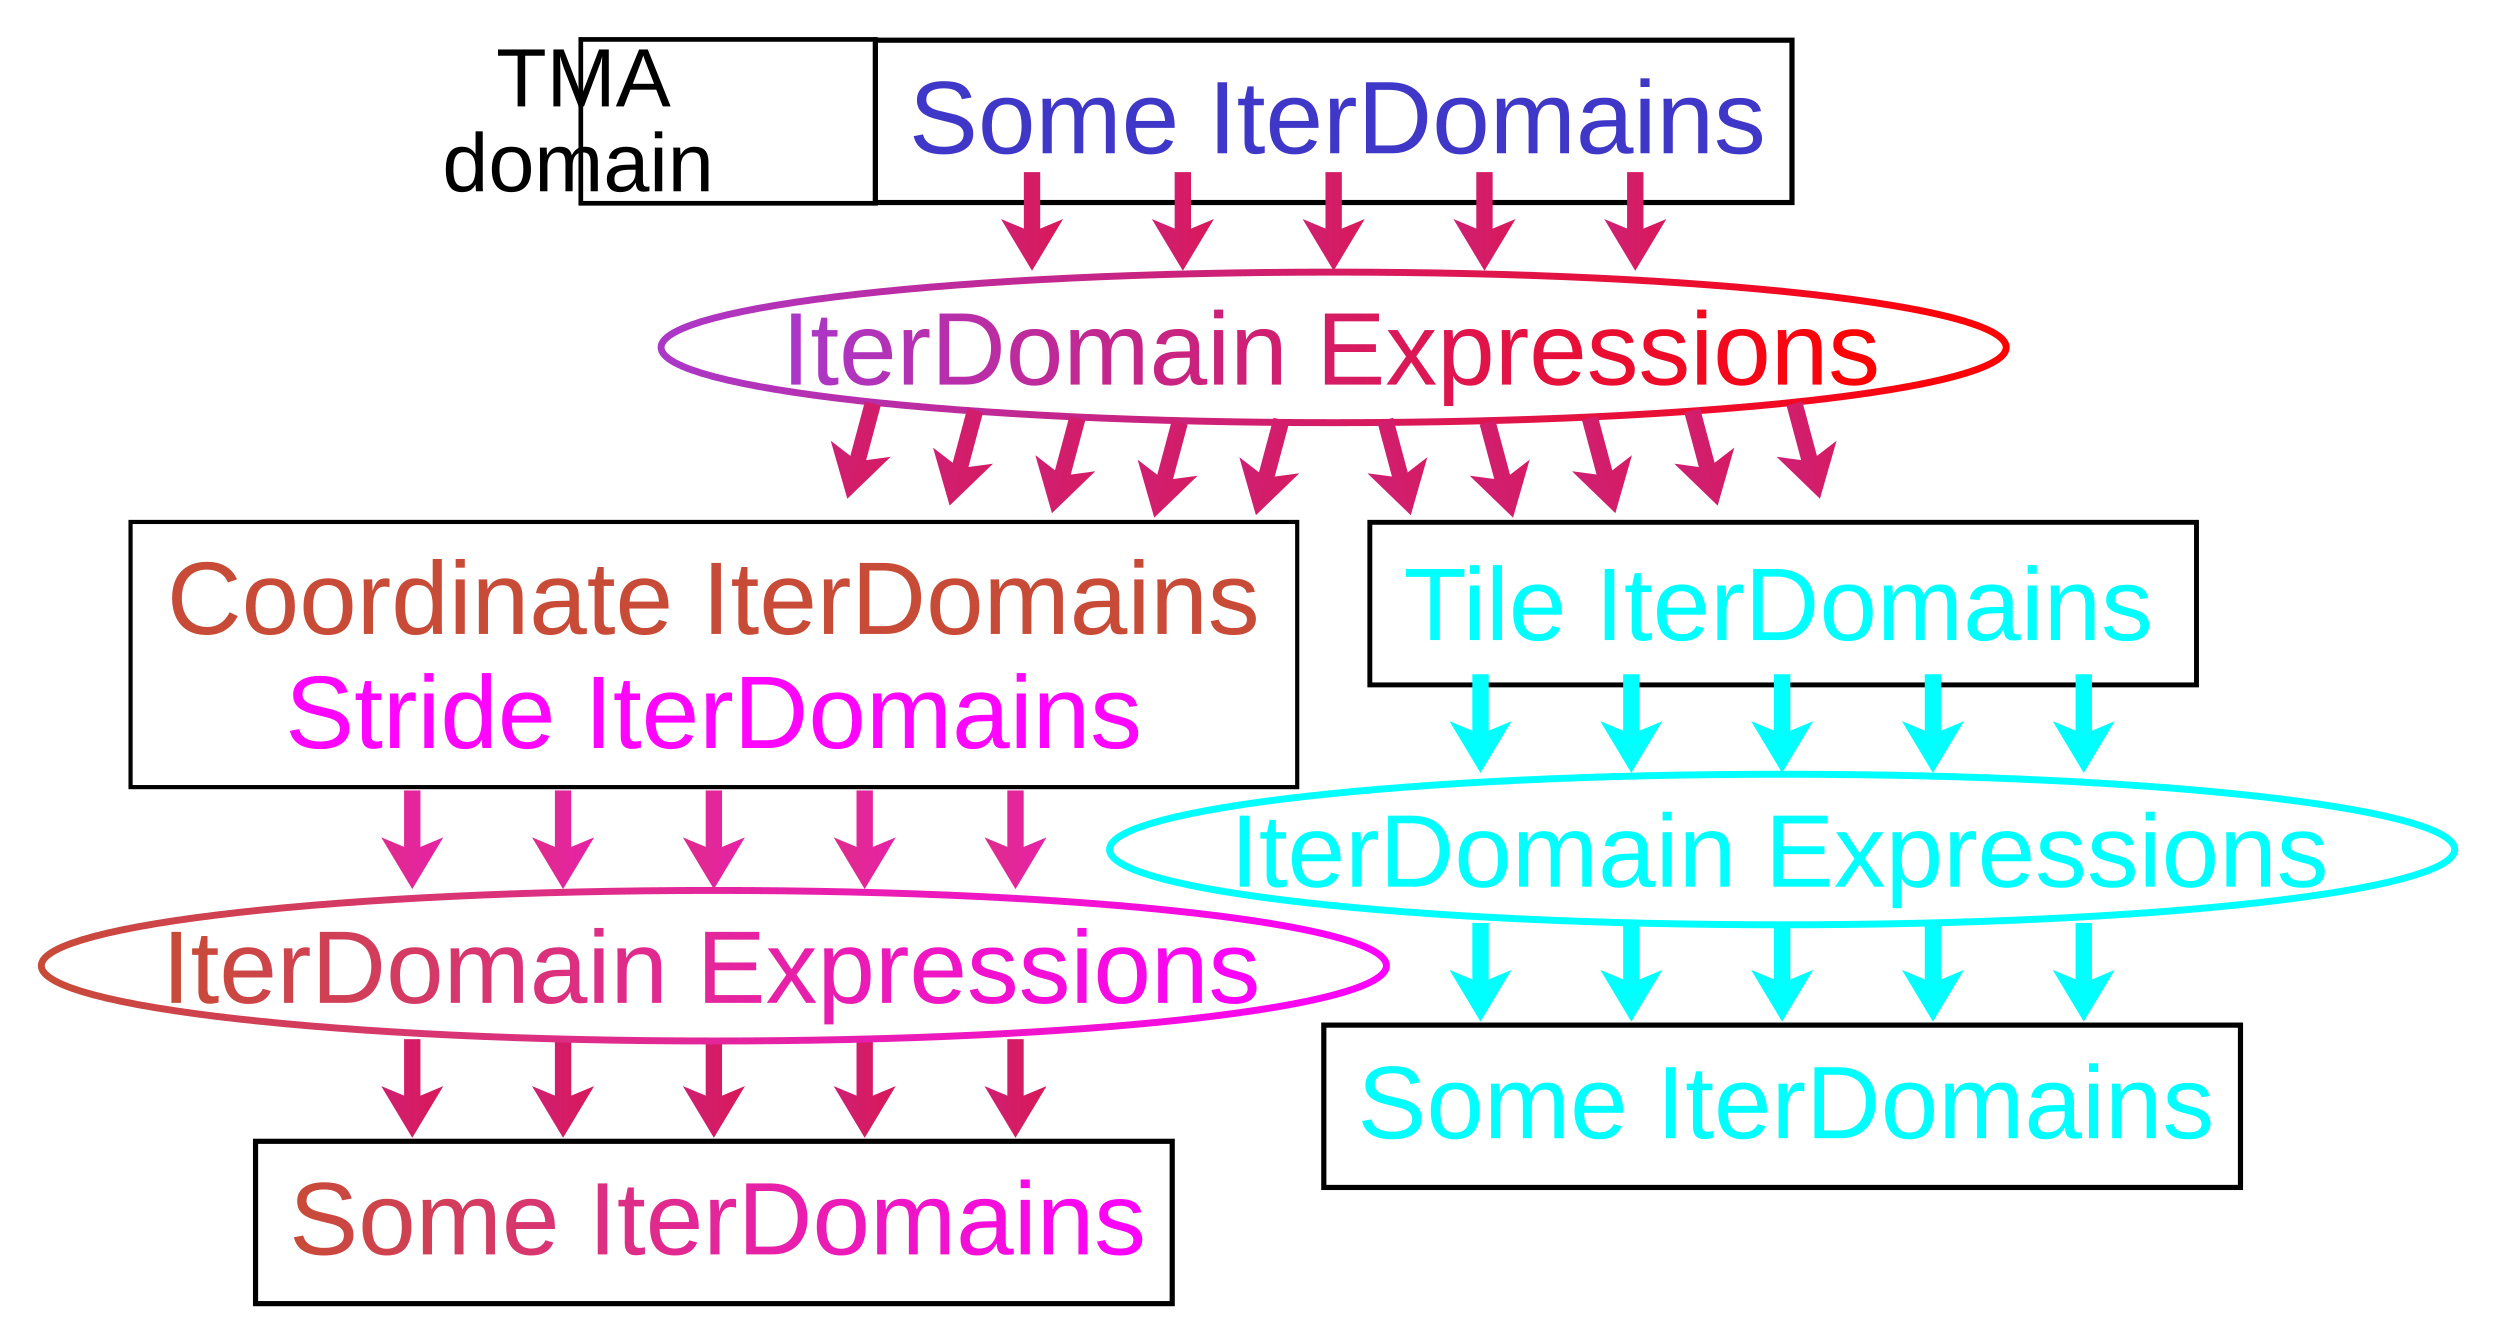
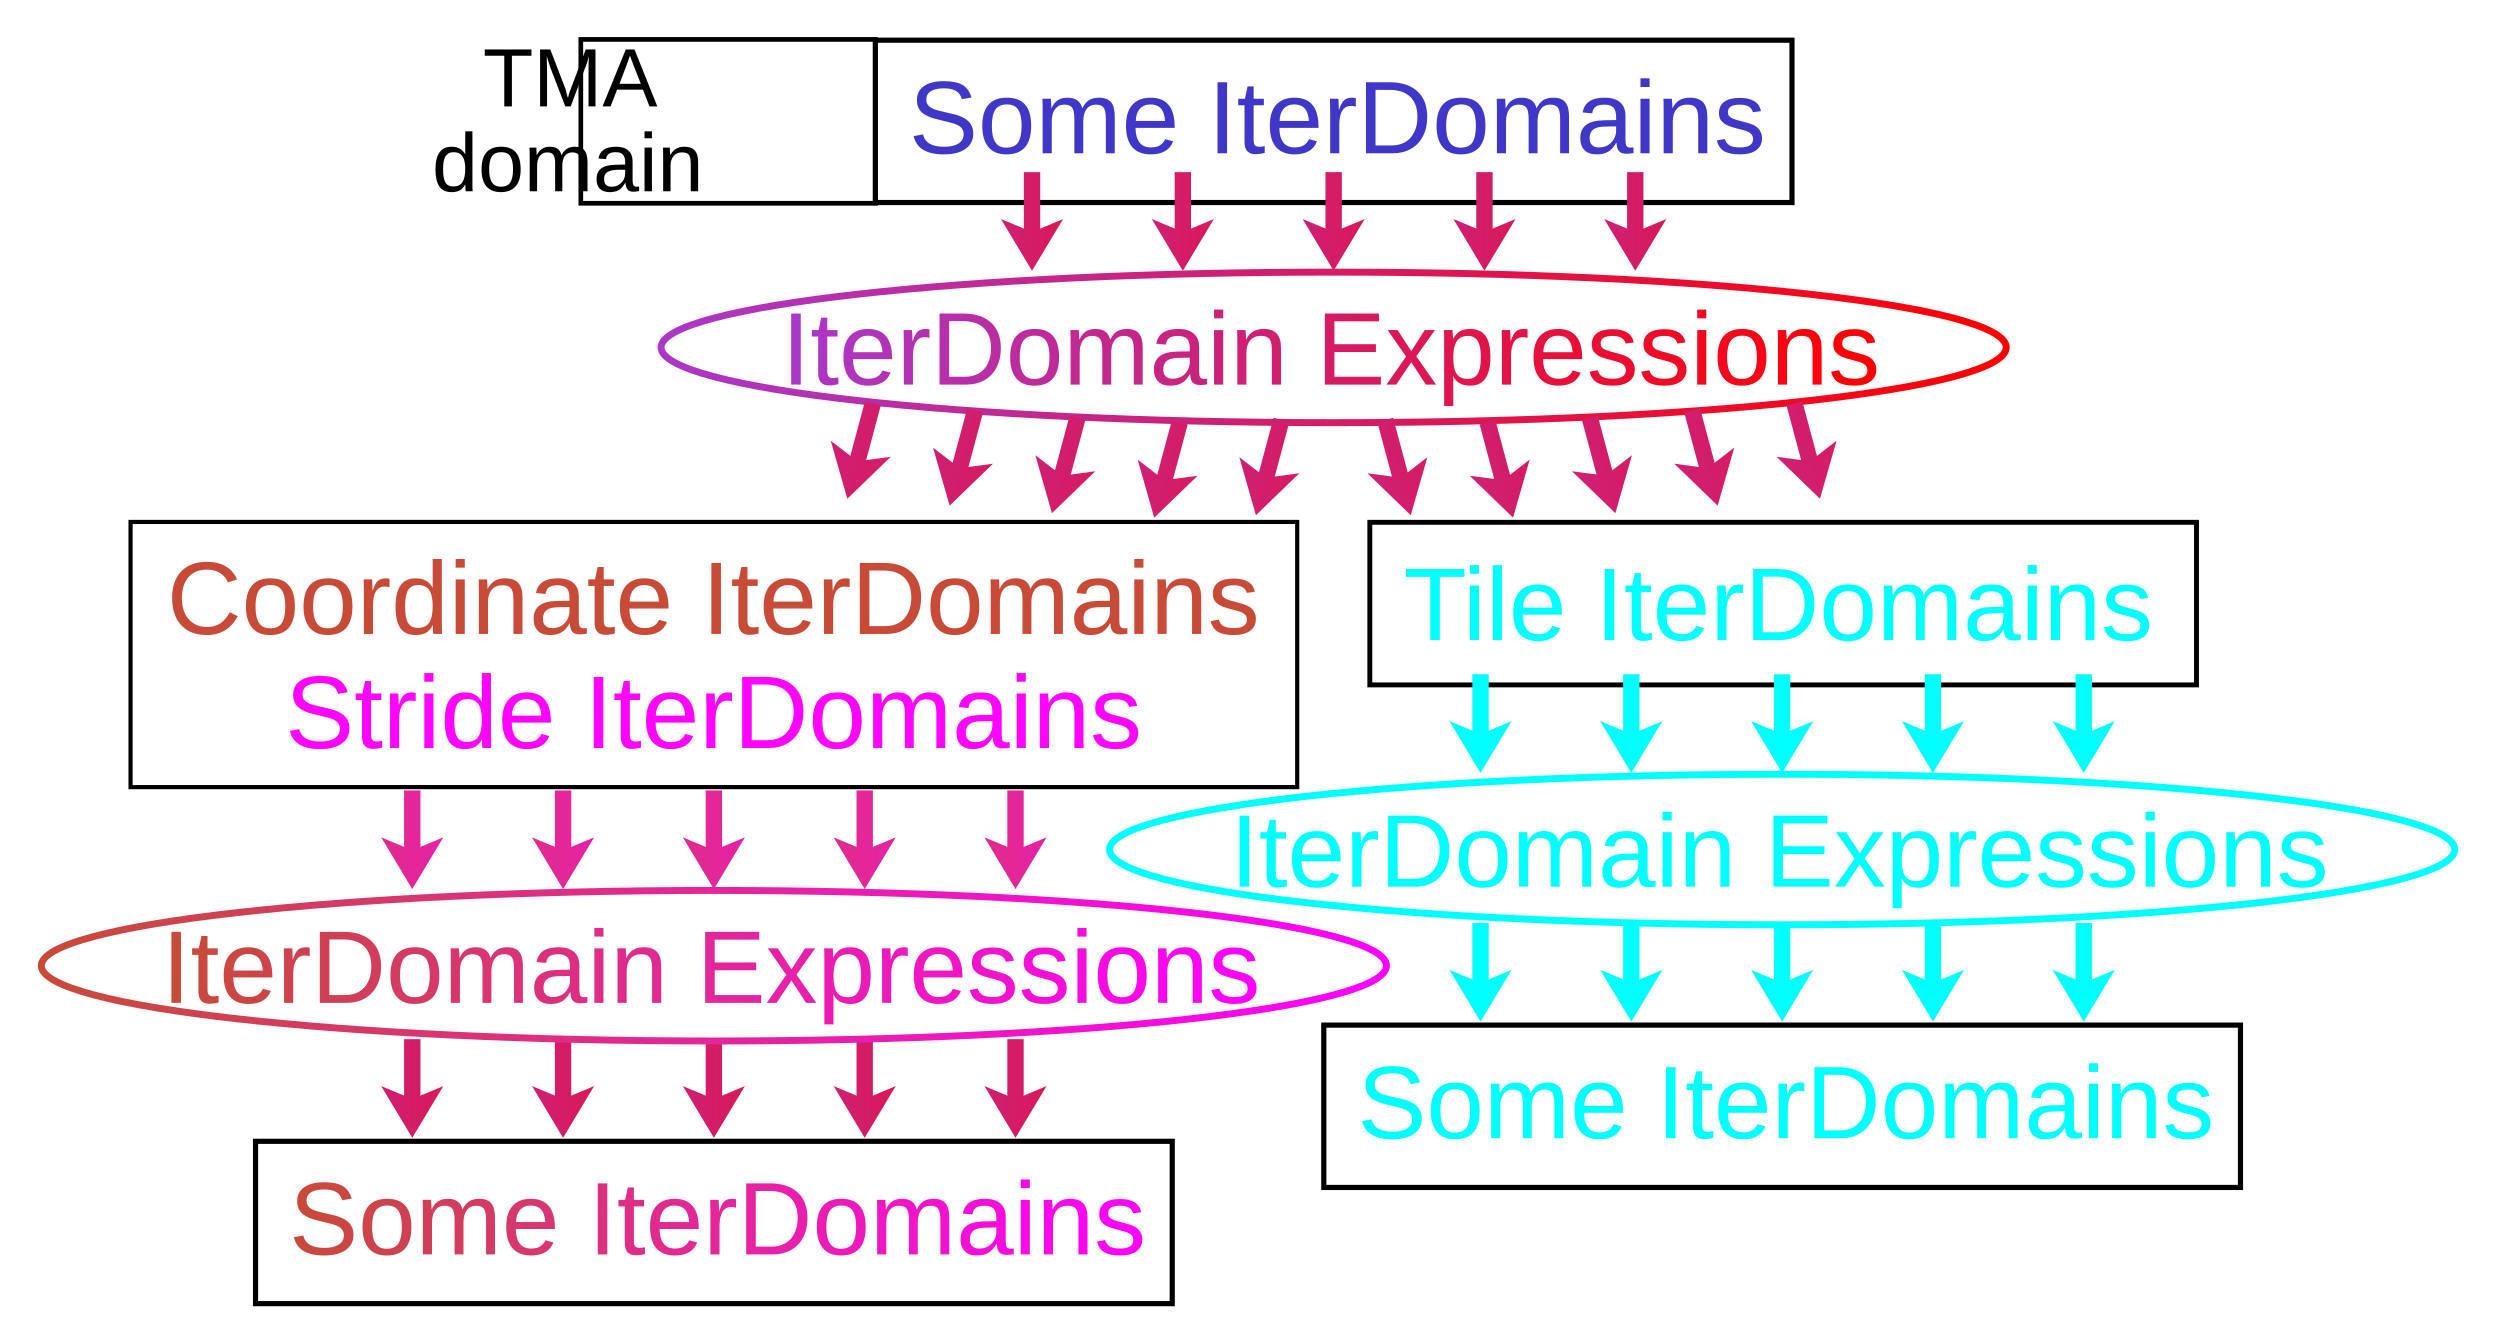
<svg xmlns="http://www.w3.org/2000/svg" xmlns:xlink="http://www.w3.org/1999/xlink" width="179.8mm" height="96.5mm" viewBox="0 0 179.8 96.5" version="1.1" id="svg1" xml:space="preserve">
  <defs id="defs1">
    <linearGradient id="linearGradient4">
      <stop style="stop-color:#c84b37;stop-opacity:1;" offset="0" id="stop4" />
      <stop style="stop-color:#ff00ff;stop-opacity:1;" offset="1" id="stop5" />
    </linearGradient>
    <linearGradient id="linearGradient12">
      <stop style="stop-color:#ab37c8;stop-opacity:1;" offset="0" id="stop13" />
      <stop style="stop-color:#ff0000;stop-opacity:1;" offset="1" id="stop14" />
    </linearGradient>
    <linearGradient xlink:href="#linearGradient12" id="linearGradient14" x1="30.801" y1="15.796" x2="78.651" y2="15.796" gradientUnits="userSpaceOnUse" />
    <linearGradient xlink:href="#linearGradient12" id="linearGradient20" gradientUnits="userSpaceOnUse" x1="25.955" y1="30.359" x2="123.199" y2="30.359" gradientTransform="translate(15.33552,-6.060949)" />
    <linearGradient xlink:href="#linearGradient12" id="linearGradient22" x1="17.846" y1="25.602" x2="95.865" y2="25.602" gradientUnits="userSpaceOnUse" gradientTransform="translate(33.05699,-0.5555796)" />
    <linearGradient xlink:href="#linearGradient12" id="linearGradient23" gradientUnits="userSpaceOnUse" x1="20.686" y1="32.916" x2="93.025" y2="32.916" />
    <linearGradient xlink:href="#linearGradient12" id="linearGradient24" gradientUnits="userSpaceOnUse" x1="20.686" y1="32.916" x2="93.025" y2="32.916" />
    <linearGradient xlink:href="#linearGradient12" id="linearGradient25" gradientUnits="userSpaceOnUse" x1="20.686" y1="32.916" x2="93.025" y2="32.916" />
    <linearGradient xlink:href="#linearGradient12" id="linearGradient26" gradientUnits="userSpaceOnUse" x1="20.686" y1="32.916" x2="93.025" y2="32.916" />
    <linearGradient xlink:href="#linearGradient12" id="linearGradient27" gradientUnits="userSpaceOnUse" x1="20.686" y1="32.916" x2="93.025" y2="32.916" />
    <linearGradient xlink:href="#linearGradient12" id="linearGradient28" gradientUnits="userSpaceOnUse" x1="20.686" y1="32.916" x2="93.025" y2="32.916" />
    <linearGradient xlink:href="#linearGradient12" id="linearGradient29" gradientUnits="userSpaceOnUse" x1="20.686" y1="32.916" x2="93.025" y2="32.916" />
    <linearGradient xlink:href="#linearGradient12" id="linearGradient30" gradientUnits="userSpaceOnUse" x1="20.686" y1="32.916" x2="93.025" y2="32.916" />
    <linearGradient xlink:href="#linearGradient12" id="linearGradient31" gradientUnits="userSpaceOnUse" x1="20.686" y1="32.916" x2="93.025" y2="32.916" />
    <linearGradient xlink:href="#linearGradient12" id="linearGradient32" gradientUnits="userSpaceOnUse" x1="20.686" y1="32.916" x2="93.025" y2="32.916" />
    <linearGradient xlink:href="#linearGradient12" id="linearGradient33" gradientUnits="userSpaceOnUse" x1="20.686" y1="32.916" x2="93.025" y2="32.916" />
    <linearGradient xlink:href="#linearGradient12" id="linearGradient34" gradientUnits="userSpaceOnUse" x1="20.686" y1="32.916" x2="93.025" y2="32.916" />
    <linearGradient xlink:href="#linearGradient12" id="linearGradient35" gradientUnits="userSpaceOnUse" x1="20.686" y1="32.916" x2="93.025" y2="32.916" />
    <linearGradient xlink:href="#linearGradient12" id="linearGradient36" gradientUnits="userSpaceOnUse" x1="20.686" y1="32.916" x2="93.025" y2="32.916" />
    <linearGradient xlink:href="#linearGradient12" id="linearGradient37" gradientUnits="userSpaceOnUse" x1="20.686" y1="32.916" x2="93.025" y2="32.916" />
    <linearGradient xlink:href="#linearGradient12" id="linearGradient38" gradientUnits="userSpaceOnUse" x1="20.686" y1="32.916" x2="93.025" y2="32.916" />
    <linearGradient xlink:href="#linearGradient12" id="linearGradient39" gradientUnits="userSpaceOnUse" x1="20.686" y1="32.916" x2="93.025" y2="32.916" />
    <linearGradient xlink:href="#linearGradient12" id="linearGradient40" gradientUnits="userSpaceOnUse" x1="20.686" y1="32.916" x2="93.025" y2="32.916" />
    <linearGradient xlink:href="#linearGradient12" id="linearGradient41" gradientUnits="userSpaceOnUse" x1="20.686" y1="32.916" x2="93.025" y2="32.916" />
    <linearGradient xlink:href="#linearGradient12" id="linearGradient42" gradientUnits="userSpaceOnUse" x1="20.686" y1="32.916" x2="93.025" y2="32.916" />
    <linearGradient xlink:href="#linearGradient12" id="linearGradient43" gradientUnits="userSpaceOnUse" x1="20.686" y1="32.916" x2="93.025" y2="32.916" />
    <linearGradient xlink:href="#linearGradient12" id="linearGradient44" gradientUnits="userSpaceOnUse" x1="20.686" y1="32.916" x2="93.025" y2="32.916" />
    <linearGradient xlink:href="#linearGradient12" id="linearGradient45" gradientUnits="userSpaceOnUse" x1="20.686" y1="32.916" x2="93.025" y2="32.916" />
    <linearGradient xlink:href="#linearGradient12" id="linearGradient46" gradientUnits="userSpaceOnUse" x1="20.686" y1="32.916" x2="93.025" y2="32.916" />
    <linearGradient xlink:href="#linearGradient12" id="linearGradient47" gradientUnits="userSpaceOnUse" x1="20.686" y1="32.916" x2="93.025" y2="32.916" />
    <linearGradient xlink:href="#linearGradient12" id="linearGradient48" gradientUnits="userSpaceOnUse" x1="20.686" y1="32.916" x2="93.025" y2="32.916" />
    <linearGradient xlink:href="#linearGradient12" id="linearGradient49" gradientUnits="userSpaceOnUse" x1="20.686" y1="32.916" x2="93.025" y2="32.916" />
    <linearGradient xlink:href="#linearGradient12" id="linearGradient50" gradientUnits="userSpaceOnUse" x1="20.686" y1="32.916" x2="93.025" y2="32.916" />
    <linearGradient xlink:href="#linearGradient12" id="linearGradient51" gradientUnits="userSpaceOnUse" x1="20.686" y1="32.916" x2="93.025" y2="32.916" />
    <linearGradient xlink:href="#linearGradient12" id="linearGradient52" gradientUnits="userSpaceOnUse" x1="20.686" y1="32.916" x2="93.025" y2="32.916" />
    <linearGradient xlink:href="#linearGradient4" id="linearGradient5" x1="-26.727" y1="70.072" x2="51.291" y2="70.072" gradientUnits="userSpaceOnUse" gradientTransform="translate(33.05699,-0.5555796)" />
    <linearGradient xlink:href="#linearGradient4" id="linearGradient7" x1="-36.09" y1="69.323" x2="60.654" y2="69.323" gradientUnits="userSpaceOnUse" gradientTransform="translate(33.05699,-0.5555796)" />
    <linearGradient xlink:href="#linearGradient4" id="linearGradient9" x1="30.801" y1="15.796" x2="78.651" y2="15.796" gradientUnits="userSpaceOnUse" />
    <linearGradient xlink:href="#linearGradient12" id="linearGradient10" gradientUnits="userSpaceOnUse" x1="30.801" y1="15.796" x2="78.651" y2="15.796" />
    <linearGradient xlink:href="#linearGradient12" id="linearGradient11" gradientUnits="userSpaceOnUse" x1="30.801" y1="15.796" x2="78.651" y2="15.796" />
    <linearGradient xlink:href="#linearGradient12" id="linearGradient13" gradientUnits="userSpaceOnUse" x1="30.801" y1="15.796" x2="78.651" y2="15.796" />
    <linearGradient xlink:href="#linearGradient12" id="linearGradient15" gradientUnits="userSpaceOnUse" x1="30.801" y1="15.796" x2="78.651" y2="15.796" />
    <linearGradient xlink:href="#linearGradient12" id="linearGradient16" gradientUnits="userSpaceOnUse" x1="30.801" y1="15.796" x2="78.651" y2="15.796" />
    <linearGradient xlink:href="#linearGradient12" id="linearGradient17" gradientUnits="userSpaceOnUse" x1="30.801" y1="15.796" x2="78.651" y2="15.796" />
    <linearGradient xlink:href="#linearGradient12" id="linearGradient18" gradientUnits="userSpaceOnUse" x1="30.801" y1="15.796" x2="78.651" y2="15.796" />
    <linearGradient xlink:href="#linearGradient12" id="linearGradient19" gradientUnits="userSpaceOnUse" x1="30.801" y1="15.796" x2="78.651" y2="15.796" />
    <linearGradient xlink:href="#linearGradient12" id="linearGradient21" gradientUnits="userSpaceOnUse" x1="30.801" y1="15.796" x2="78.651" y2="15.796" />
    <linearGradient xlink:href="#linearGradient12" id="linearGradient53" gradientUnits="userSpaceOnUse" x1="30.801" y1="15.796" x2="78.651" y2="15.796" />
    <linearGradient xlink:href="#linearGradient12" id="linearGradient54" gradientUnits="userSpaceOnUse" x1="30.801" y1="15.796" x2="78.651" y2="15.796" />
    <linearGradient xlink:href="#linearGradient12" id="linearGradient55" gradientUnits="userSpaceOnUse" x1="30.801" y1="15.796" x2="78.651" y2="15.796" />
    <linearGradient xlink:href="#linearGradient12" id="linearGradient56" gradientUnits="userSpaceOnUse" x1="30.801" y1="15.796" x2="78.651" y2="15.796" />
    <linearGradient xlink:href="#linearGradient12" id="linearGradient57" gradientUnits="userSpaceOnUse" x1="30.801" y1="15.796" x2="78.651" y2="15.796" />
    <linearGradient xlink:href="#linearGradient12" id="linearGradient58" gradientUnits="userSpaceOnUse" x1="30.801" y1="15.796" x2="78.651" y2="15.796" />
    <linearGradient xlink:href="#linearGradient4" id="linearGradient59" gradientUnits="userSpaceOnUse" x1="30.801" y1="15.796" x2="78.651" y2="15.796" />
    <linearGradient xlink:href="#linearGradient4" id="linearGradient60" gradientUnits="userSpaceOnUse" x1="30.801" y1="15.796" x2="78.651" y2="15.796" />
    <linearGradient xlink:href="#linearGradient4" id="linearGradient61" gradientUnits="userSpaceOnUse" x1="30.801" y1="15.796" x2="78.651" y2="15.796" />
    <linearGradient xlink:href="#linearGradient4" id="linearGradient62" gradientUnits="userSpaceOnUse" x1="30.801" y1="15.796" x2="78.651" y2="15.796" />
    <linearGradient xlink:href="#linearGradient4" id="linearGradient63" gradientUnits="userSpaceOnUse" x1="30.801" y1="15.796" x2="78.651" y2="15.796" />
    <linearGradient xlink:href="#linearGradient4" id="linearGradient64" gradientUnits="userSpaceOnUse" x1="30.801" y1="15.796" x2="78.651" y2="15.796" />
    <linearGradient xlink:href="#linearGradient4" id="linearGradient65" gradientUnits="userSpaceOnUse" x1="30.801" y1="15.796" x2="78.651" y2="15.796" />
    <linearGradient xlink:href="#linearGradient4" id="linearGradient66" gradientUnits="userSpaceOnUse" x1="30.801" y1="15.796" x2="78.651" y2="15.796" />
    <linearGradient xlink:href="#linearGradient4" id="linearGradient67" gradientUnits="userSpaceOnUse" x1="30.801" y1="15.796" x2="78.651" y2="15.796" />
    <linearGradient xlink:href="#linearGradient4" id="linearGradient68" gradientUnits="userSpaceOnUse" x1="30.801" y1="15.796" x2="78.651" y2="15.796" />
    <linearGradient xlink:href="#linearGradient4" id="linearGradient70" gradientUnits="userSpaceOnUse" x1="30.801" y1="15.796" x2="78.651" y2="15.796" />
    <linearGradient xlink:href="#linearGradient4" id="linearGradient72" gradientUnits="userSpaceOnUse" x1="30.801" y1="15.796" x2="78.651" y2="15.796" />
    <linearGradient xlink:href="#linearGradient4" id="linearGradient73" gradientUnits="userSpaceOnUse" x1="30.801" y1="15.796" x2="78.651" y2="15.796" />
    <linearGradient xlink:href="#linearGradient4" id="linearGradient74" gradientUnits="userSpaceOnUse" x1="30.801" y1="15.796" x2="78.651" y2="15.796" />
    <linearGradient xlink:href="#linearGradient4" id="linearGradient75" gradientUnits="userSpaceOnUse" x1="30.801" y1="15.796" x2="78.651" y2="15.796" />
    <linearGradient xlink:href="#linearGradient4" id="linearGradient76" gradientUnits="userSpaceOnUse" x1="30.801" y1="15.796" x2="78.651" y2="15.796" />
    <linearGradient xlink:href="#linearGradient12" id="linearGradient77" gradientUnits="userSpaceOnUse" x1="30.801" y1="15.796" x2="78.651" y2="15.796" />
    <linearGradient xlink:href="#linearGradient12" id="linearGradient78" gradientUnits="userSpaceOnUse" x1="30.801" y1="15.796" x2="78.651" y2="15.796" />
    <linearGradient xlink:href="#linearGradient12" id="linearGradient79" gradientUnits="userSpaceOnUse" x1="30.801" y1="15.796" x2="78.651" y2="15.796" />
    <linearGradient xlink:href="#linearGradient12" id="linearGradient80" gradientUnits="userSpaceOnUse" x1="30.801" y1="15.796" x2="78.651" y2="15.796" />
    <linearGradient xlink:href="#linearGradient12" id="linearGradient81" gradientUnits="userSpaceOnUse" x1="30.801" y1="15.796" x2="78.651" y2="15.796" />
    <linearGradient xlink:href="#linearGradient12" id="linearGradient82" gradientUnits="userSpaceOnUse" x1="30.801" y1="15.796" x2="78.651" y2="15.796" />
    <linearGradient xlink:href="#linearGradient12" id="linearGradient83" gradientUnits="userSpaceOnUse" x1="30.801" y1="15.796" x2="78.651" y2="15.796" />
    <linearGradient xlink:href="#linearGradient12" id="linearGradient84" gradientUnits="userSpaceOnUse" x1="30.801" y1="15.796" x2="78.651" y2="15.796" />
    <linearGradient xlink:href="#linearGradient12" id="linearGradient85" gradientUnits="userSpaceOnUse" x1="30.801" y1="15.796" x2="78.651" y2="15.796" />
    <linearGradient xlink:href="#linearGradient12" id="linearGradient86" gradientUnits="userSpaceOnUse" x1="30.801" y1="15.796" x2="78.651" y2="15.796" />
    <linearGradient xlink:href="#linearGradient12" id="linearGradient87" gradientUnits="userSpaceOnUse" x1="30.801" y1="15.796" x2="78.651" y2="15.796" />
    <linearGradient xlink:href="#linearGradient12" id="linearGradient88" gradientUnits="userSpaceOnUse" x1="30.801" y1="15.796" x2="78.651" y2="15.796" />
    <linearGradient xlink:href="#linearGradient12" id="linearGradient89" gradientUnits="userSpaceOnUse" x1="30.801" y1="15.796" x2="78.651" y2="15.796" />
    <linearGradient xlink:href="#linearGradient12" id="linearGradient90" gradientUnits="userSpaceOnUse" x1="30.801" y1="15.796" x2="78.651" y2="15.796" />
    <linearGradient xlink:href="#linearGradient12" id="linearGradient91" gradientUnits="userSpaceOnUse" x1="30.801" y1="15.796" x2="78.651" y2="15.796" />
    <linearGradient xlink:href="#linearGradient4" id="linearGradient93" x1="26.643" y1="8.232" x2="87.648" y2="8.232" gradientUnits="userSpaceOnUse" />
  </defs>
  <g id="layer1">
    <g id="g4-8-4" transform="translate(-50.95854,87.91374)">
      <g id="g5-9" />
    </g>
    <g id="g121" transform="translate(6.003145,0.6860738)">
      <g id="g3" transform="translate(33.05699,-0.5555796)">
-         <text xml:space="preserve" style="font-style:normal;font-weight:normal;font-size:7.442px;line-height:1.25;font-family:sans-serif;fill:#000000;fill-opacity:1;stroke:none;stroke-width:0.186" x="26.309" y="10.895" id="text1-3-2">
+         <text xml:space="preserve" style="font-style:normal;font-weight:normal;font-size:7.442px;line-height:1.25;font-family:Arial;fill:#000000;fill-opacity:1;stroke:none;stroke-width:0.186" x="26.309" y="10.895" id="text1-3-2">
          <tspan id="tspan1-1-6" style="font-style:normal;font-variant:normal;font-weight:normal;font-stretch:normal;font-family:Arial;-inkscape-font-specification:Arial;fill:#3e37c8;fill-opacity:1;stroke-width:0.186" x="26.309" y="10.895">Some IterDomains</tspan>
        </text>
        <rect style="fill:none;stroke:#000000;stroke-width:0.372;stroke-dasharray:none" id="rect6-6-1" width="65.927" height="11.675" x="23.892" y="2.76" />
      </g>
      <rect style="fill:none;stroke:#000000;stroke-width:0.336;stroke-dasharray:none" id="rect6-8-0-2" width="21.185" height="11.785" x="35.769" y="2.149" />
-       <text xml:space="preserve" style="font-style:normal;font-weight:normal;font-size:5.954px;line-height:1.25;font-family:sans-serif;fill:#000000;fill-opacity:1;stroke:none;stroke-width:0.186" x="56.174" y="5.557" id="text8-6-7">
+       <text xml:space="preserve" style="font-style:normal;font-weight:normal;font-size:5.954px;line-height:1.25;font-family:Arial;fill:#000000;fill-opacity:1;stroke:none;stroke-width:0.186" x="56.174" y="5.557" id="text8-6-7">
        <tspan id="tspan8-3-2" style="font-style:normal;font-variant:normal;font-weight:normal;font-stretch:normal;font-size:5.954px;font-family:Arial;-inkscape-font-specification:Arial;text-align:end;text-anchor:end;stroke-width:0.186" x="56.174" y="5.557" dy="1.406">TMA</tspan>
        <tspan style="font-style:normal;font-variant:normal;font-weight:normal;font-stretch:normal;font-size:5.954px;font-family:Arial;-inkscape-font-specification:Arial;text-align:end;text-anchor:end;stroke-width:0.186" x="56.174" y="13.068" id="tspan9-2-2" dy="0 0 0 -0.035">domain</tspan>
      </text>
      <g id="g7" style="fill:url(#linearGradient14);fill-opacity:1" transform="translate(35.18678,-0.5555796)">
        <g id="g2" transform="matrix(0.7031921,0,0,0.7031921,-5.134193,-13.50999)" style="fill:url(#linearGradient79);fill-opacity:1">
          <path d="m 54.277,46.722 -3.175,-5.292 3.175,1.323 3.175,-1.323 z" id="path1-7-8" style="fill:url(#linearGradient77);fill-opacity:1;stroke:none;stroke-width:0.265" />
          <rect style="fill:url(#linearGradient78);fill-opacity:1;stroke:none;stroke-width:0.129" id="rect13-6-5" width="1.673" height="6.77" x="53.441" y="36.63" />
        </g>
        <g id="g2-7" transform="matrix(0.7031921,0,0,0.7031921,5.712119,-13.50999)" style="fill:url(#linearGradient82);fill-opacity:1">
          <path d="m 54.277,46.722 -3.175,-5.292 3.175,1.323 3.175,-1.323 z" id="path1-7-8-8" style="fill:url(#linearGradient80);fill-opacity:1;stroke:none;stroke-width:0.265" />
          <rect style="fill:url(#linearGradient81);fill-opacity:1;stroke:none;stroke-width:0.129" id="rect13-6-5-77" width="1.673" height="6.77" x="53.441" y="36.63" />
        </g>
        <g id="g2-20" transform="matrix(0.7031921,0,0,0.7031921,38.25106,-13.50999)" style="fill:url(#linearGradient85);fill-opacity:1">
          <path d="m 54.277,46.722 -3.175,-5.292 3.175,1.323 3.175,-1.323 z" id="path1-7-8-7" style="fill:url(#linearGradient83);fill-opacity:1;stroke:none;stroke-width:0.265" />
          <rect style="fill:url(#linearGradient84);fill-opacity:1;stroke:none;stroke-width:0.129" id="rect13-6-5-4" width="1.673" height="6.77" x="53.441" y="36.63" />
        </g>
        <g id="g2-0" transform="matrix(0.7031921,0,0,0.7031921,27.40474,-13.50999)" style="fill:url(#linearGradient88);fill-opacity:1">
          <path d="m 54.277,46.722 -3.175,-5.292 3.175,1.323 3.175,-1.323 z" id="path1-7-8-6" style="fill:url(#linearGradient86);fill-opacity:1;stroke:none;stroke-width:0.265" />
          <rect style="fill:url(#linearGradient87);fill-opacity:1;stroke:none;stroke-width:0.129" id="rect13-6-5-2" width="1.673" height="6.77" x="53.441" y="36.63" />
        </g>
        <g id="g2-5" transform="matrix(0.7031921,0,0,0.7031921,16.55843,-13.50999)" style="fill:url(#linearGradient91);fill-opacity:1">
          <path d="m 54.277,46.722 -3.175,-5.292 3.175,1.323 3.175,-1.323 z" id="path1-7-8-5" style="fill:url(#linearGradient89);fill-opacity:1;stroke:none;stroke-width:0.265" />
          <rect style="fill:url(#linearGradient90);fill-opacity:1;stroke:none;stroke-width:0.129" id="rect13-6-5-5" width="1.673" height="6.77" x="53.441" y="36.63" />
        </g>
      </g>
-       <text xml:space="preserve" style="font-style:normal;font-weight:normal;font-size:7.442px;line-height:1.25;font-family:sans-serif;fill:url(#linearGradient22);fill-opacity:1;stroke:none;stroke-width:0.186" x="50.209" y="26.971" id="text19">
+       <text xml:space="preserve" style="font-style:normal;font-weight:normal;font-size:7.442px;line-height:1.25;font-family:Arial;fill:url(#linearGradient22);fill-opacity:1;stroke:none;stroke-width:0.186" x="50.209" y="26.971" id="text19">
        <tspan id="tspan19" style="font-style:normal;font-variant:normal;font-weight:normal;font-stretch:normal;font-family:Arial;-inkscape-font-specification:Arial;fill:url(#linearGradient22);fill-opacity:1;stroke:none;stroke-width:0.186" x="50.209" y="26.971">IterDomain Expressions</tspan>
      </text>
      <ellipse style="fill:none;fill-opacity:1;stroke:url(#linearGradient20);stroke-width:0.5;stroke-dasharray:none;stroke-opacity:1" id="path19" cx="89.913" cy="24.298" rx="48.372" ry="5.414" />
      <g id="g22" transform="translate(19.55367,-0.02641292)">
        <g id="g6">
-           <text xml:space="preserve" style="font-style:normal;font-weight:normal;font-size:7.442px;line-height:1.25;font-family:sans-serif;fill:#c84b37;fill-opacity:1;stroke:none;stroke-width:0.186" x="-13.553" y="44.932" id="text1-3-2-9">
+           <text xml:space="preserve" style="font-style:normal;font-weight:normal;font-size:7.442px;line-height:1.25;font-family:Arial;fill:#c84b37;fill-opacity:1;stroke:none;stroke-width:0.186" x="-13.553" y="44.932" id="text1-3-2-9">
            <tspan id="tspan1-1-6-5" style="font-style:normal;font-variant:normal;font-weight:normal;font-stretch:normal;font-family:Arial;-inkscape-font-specification:Arial;fill:#c84b37;fill-opacity:1;stroke-width:0.186" x="-13.553" y="44.932">Coordinate IterDomains</tspan>
          </text>
-           <text xml:space="preserve" style="font-style:normal;font-weight:normal;font-size:7.442px;line-height:1.25;font-family:sans-serif;fill:#ff00ff;fill-opacity:0.98;stroke:none;stroke-width:0.186" x="-5.051" y="53.135" id="text1-3-2-9-9">
+           <text xml:space="preserve" style="font-style:normal;font-weight:normal;font-size:7.442px;line-height:1.25;font-family:Arial;fill:#ff00ff;fill-opacity:0.98;stroke:none;stroke-width:0.186" x="-5.051" y="53.135" id="text1-3-2-9-9">
            <tspan id="tspan1-1-6-5-7" style="font-style:normal;font-variant:normal;font-weight:normal;font-stretch:normal;font-family:Arial;-inkscape-font-specification:Arial;fill:#ff00ff;fill-opacity:0.98;stroke-width:0.186" x="-5.051" y="53.135">Stride IterDomains</tspan>
          </text>
        </g>
        <rect style="fill:none;stroke:#000000;stroke-width:0.3;stroke-dasharray:none" id="rect6-6-1-6" width="83.906" height="19.071" x="-16.167" y="36.879" />
      </g>
      <g id="g4-8" transform="translate(68.63225,34.12848)">
        <g id="g5">
-           <text xml:space="preserve" style="font-style:normal;font-weight:normal;font-size:7.442px;line-height:1.25;font-family:sans-serif;fill:#00ffff;fill-opacity:1;stroke:none;stroke-width:0.186" x="26.309" y="11.217" id="text1-3-2-9-4">
+           <text xml:space="preserve" style="font-style:normal;font-weight:normal;font-size:7.442px;line-height:1.25;font-family:Arial;fill:#00ffff;fill-opacity:1;stroke:none;stroke-width:0.186" x="26.309" y="11.217" id="text1-3-2-9-4">
            <tspan id="tspan1-1-6-5-0" style="font-style:normal;font-variant:normal;font-weight:normal;font-stretch:normal;font-family:Arial;-inkscape-font-specification:Arial;fill:#00ffff;fill-opacity:1;stroke-width:0.186" x="26.309" y="11.217">Tile IterDomains</tspan>
          </text>
          <rect style="fill:none;stroke:#000000;stroke-width:0.353;stroke-dasharray:none" id="rect6-6-1-6-4" width="59.453" height="11.694" x="23.883" y="2.75" />
        </g>
      </g>
      <g id="g2-2" transform="matrix(0.6792314,0.1819995,-0.1819995,0.6792314,33.93046,-5.933769)" style="fill:url(#linearGradient25)">
        <path d="m 54.277,46.722 -3.175,-5.292 3.175,1.323 3.175,-1.323 z" id="path1-7-8-3" style="fill:url(#linearGradient23);fill-opacity:1;stroke:none;stroke-width:0.265" />
        <rect style="fill:url(#linearGradient24);fill-opacity:1;stroke:none;stroke-width:0.129" id="rect13-6-5-7" width="1.673" height="6.77" x="53.441" y="36.63" />
      </g>
      <g id="g2-2-86" transform="matrix(0.6792314,0.1819995,-0.1819995,0.6792314,41.28808,-5.391503)" style="fill:url(#linearGradient28)">
        <path d="m 54.277,46.722 -3.175,-5.292 3.175,1.323 3.175,-1.323 z" id="path1-7-8-3-2" style="fill:url(#linearGradient26);fill-opacity:1;stroke:none;stroke-width:0.265" />
        <rect style="fill:url(#linearGradient27);fill-opacity:1;stroke:none;stroke-width:0.129" id="rect13-6-5-7-5" width="1.673" height="6.77" x="53.441" y="36.63" />
      </g>
      <g id="g2-2-1" transform="matrix(0.6792314,0.1819995,-0.1819995,0.6792314,55.95896,-5.245573)" style="fill:url(#linearGradient31)">
        <path d="m 54.277,46.722 -3.175,-5.292 3.175,1.323 3.175,-1.323 z" id="path1-7-8-3-5" style="fill:url(#linearGradient29);fill-opacity:1;stroke:none;stroke-width:0.265" />
        <rect style="fill:url(#linearGradient30);fill-opacity:1;stroke:none;stroke-width:0.129" id="rect13-6-5-7-58" width="1.673" height="6.77" x="53.441" y="36.63" />
      </g>
      <g id="g2-2-4" transform="matrix(0.6792314,0.1819995,-0.1819995,0.6792314,26.57284,-6.429339)" style="fill:url(#linearGradient34)">
        <path d="m 54.277,46.722 -3.175,-5.292 3.175,1.323 3.175,-1.323 z" id="path1-7-8-3-1" style="fill:url(#linearGradient32);fill-opacity:1;stroke:none;stroke-width:0.265" />
        <rect style="fill:url(#linearGradient33);fill-opacity:1;stroke:none;stroke-width:0.129" id="rect13-6-5-7-6" width="1.673" height="6.77" x="53.441" y="36.63" />
      </g>
      <g id="g2-2-3" transform="matrix(0.6792314,0.1819995,-0.1819995,0.6792314,48.6457,-5.069007)" style="fill:url(#linearGradient37)">
        <path d="m 54.277,46.722 -3.175,-5.292 3.175,1.323 3.175,-1.323 z" id="path1-7-8-3-7" style="fill:url(#linearGradient35);fill-opacity:1;stroke:none;stroke-width:0.265" />
        <rect style="fill:url(#linearGradient36);fill-opacity:1;stroke:none;stroke-width:0.129" id="rect13-6-5-7-50" width="1.673" height="6.77" x="53.441" y="36.63" />
      </g>
      <g id="g2-2-8" transform="matrix(0.6792314,-0.1819995,0.1819995,0.6792314,50.08814,14.51133)" style="fill:url(#linearGradient40)">
        <path d="m 54.277,46.722 -3.175,-5.292 3.175,1.323 3.175,-1.323 z" id="path1-7-8-3-9" style="fill:url(#linearGradient38);fill-opacity:1;stroke:none;stroke-width:0.265" />
        <rect style="fill:url(#linearGradient39);fill-opacity:1;stroke:none;stroke-width:0.129" id="rect13-6-5-7-7" width="1.673" height="6.77" x="53.441" y="36.63" />
      </g>
      <g id="g2-2-8-4" transform="matrix(0.6792314,-0.1819995,0.1819995,0.6792314,57.44577,14.6879)" style="fill:url(#linearGradient43)">
        <path d="m 54.277,46.722 -3.175,-5.292 3.175,1.323 3.175,-1.323 z" id="path1-7-8-3-9-5" style="fill:url(#linearGradient41);fill-opacity:1;stroke:none;stroke-width:0.265" />
        <rect style="fill:url(#linearGradient42);fill-opacity:1;stroke:none;stroke-width:0.129" id="rect13-6-5-7-7-9" width="1.673" height="6.77" x="53.441" y="36.63" />
      </g>
      <g id="g2-2-8-0" transform="matrix(0.6792314,-0.1819995,0.1819995,0.6792314,64.80339,14.36541)" style="fill:url(#linearGradient46)">
        <path d="m 54.277,46.722 -3.175,-5.292 3.175,1.323 3.175,-1.323 z" id="path1-7-8-3-9-55" style="fill:url(#linearGradient44);fill-opacity:1;stroke:none;stroke-width:0.265" />
        <rect style="fill:url(#linearGradient45);fill-opacity:1;stroke:none;stroke-width:0.129" id="rect13-6-5-7-7-6" width="1.673" height="6.77" x="53.441" y="36.63" />
      </g>
      <g id="g2-2-8-9" transform="matrix(0.6792314,-0.1819995,0.1819995,0.6792314,72.16101,13.82314)" style="fill:url(#linearGradient49)">
        <path d="m 54.277,46.722 -3.175,-5.292 3.175,1.323 3.175,-1.323 z" id="path1-7-8-3-9-1" style="fill:url(#linearGradient47);fill-opacity:1;stroke:none;stroke-width:0.265" />
        <rect style="fill:url(#linearGradient48);fill-opacity:1;stroke:none;stroke-width:0.129" id="rect13-6-5-7-7-4" width="1.673" height="6.77" x="53.441" y="36.63" />
      </g>
      <g id="g2-2-8-93" transform="matrix(0.6792314,-0.1819995,0.1819995,0.6792314,79.51863,13.32757)" style="fill:url(#linearGradient52)">
        <path d="m 54.277,46.722 -3.175,-5.292 3.175,1.323 3.175,-1.323 z" id="path1-7-8-3-9-11" style="fill:url(#linearGradient50);fill-opacity:1;stroke:none;stroke-width:0.265" />
        <rect style="fill:url(#linearGradient51);fill-opacity:1;stroke:none;stroke-width:0.129" id="rect13-6-5-7-7-49" width="1.673" height="6.77" x="53.441" y="36.63" />
      </g>
      <g id="g7-0" style="fill:url(#linearGradient9)" transform="translate(-9.386622,43.91387)">
        <g id="g2-4" transform="matrix(0.7031921,0,0,0.7031921,-5.134193,-13.50999)" style="fill:url(#linearGradient62);fill-opacity:1">
          <path d="m 54.277,46.722 -3.175,-5.292 3.175,1.323 3.175,-1.323 z" id="path1-7-8-2" style="fill:url(#linearGradient60);fill-opacity:1;stroke:none;stroke-width:0.265" />
          <rect style="fill:url(#linearGradient61);fill-opacity:1;stroke:none;stroke-width:0.129" id="rect13-6-5-3" width="1.673" height="6.77" x="53.441" y="36.63" />
        </g>
        <g id="g2-7-3" transform="matrix(0.7031921,0,0,0.7031921,5.712119,-13.50999)" style="fill:url(#linearGradient65);fill-opacity:1">
          <path d="m 54.277,46.722 -3.175,-5.292 3.175,1.323 3.175,-1.323 z" id="path1-7-8-8-7" style="fill:url(#linearGradient63);fill-opacity:1;stroke:none;stroke-width:0.265" />
          <rect style="fill:url(#linearGradient64);fill-opacity:1;stroke:none;stroke-width:0.129" id="rect13-6-5-77-0" width="1.673" height="6.77" x="53.441" y="36.63" />
        </g>
        <g id="g2-20-0" transform="matrix(0.7031921,0,0,0.7031921,38.25106,-13.50999)" style="fill:url(#linearGradient68);fill-opacity:1">
          <path d="m 54.277,46.722 -3.175,-5.292 3.175,1.323 3.175,-1.323 z" id="path1-7-8-7-1" style="fill:url(#linearGradient66);fill-opacity:1;stroke:none;stroke-width:0.265" />
          <rect style="fill:url(#linearGradient67);fill-opacity:1;stroke:none;stroke-width:0.129" id="rect13-6-5-4-0" width="1.673" height="6.77" x="53.441" y="36.63" />
        </g>
        <g id="g2-0-3" transform="matrix(0.7031921,0,0,0.7031921,27.40474,-13.50999)" style="fill:url(#linearGradient73);fill-opacity:1">
          <path d="m 54.277,46.722 -3.175,-5.292 3.175,1.323 3.175,-1.323 z" id="path1-7-8-6-0" style="fill:url(#linearGradient70);fill-opacity:1;stroke:none;stroke-width:0.265" />
          <rect style="fill:url(#linearGradient72);fill-opacity:1;stroke:none;stroke-width:0.129" id="rect13-6-5-2-0" width="1.673" height="6.77" x="53.441" y="36.63" />
        </g>
        <g id="g2-5-3" transform="matrix(0.7031921,0,0,0.7031921,16.55843,-13.50999)" style="fill:url(#linearGradient76);fill-opacity:1">
          <path d="m 54.277,46.722 -3.175,-5.292 3.175,1.323 3.175,-1.323 z" id="path1-7-8-5-8" style="fill:url(#linearGradient74);fill-opacity:1;stroke:none;stroke-width:0.265" />
          <rect style="fill:url(#linearGradient75);fill-opacity:1;stroke:none;stroke-width:0.129" id="rect13-6-5-5-3" width="1.673" height="6.77" x="53.441" y="36.63" />
        </g>
      </g>
      <g id="g7-0-5" style="fill:url(#linearGradient59);fill-opacity:1" transform="translate(-9.386622,61.80239)">
        <g id="g2-4-5" transform="matrix(0.7031921,0,0,0.7031921,-5.134193,-13.50999)" style="fill:url(#linearGradient13);fill-opacity:1">
          <path d="m 54.277,46.722 -3.175,-5.292 3.175,1.323 3.175,-1.323 z" id="path1-7-8-2-8" style="fill:url(#linearGradient10);fill-opacity:1;stroke:none;stroke-width:0.265" />
          <rect style="fill:url(#linearGradient11);fill-opacity:1;stroke:none;stroke-width:0.129" id="rect13-6-5-3-1" width="1.673" height="6.77" x="53.441" y="36.63" />
        </g>
        <g id="g2-7-3-4" transform="matrix(0.7031921,0,0,0.7031921,5.712119,-13.50999)" style="fill:url(#linearGradient17);fill-opacity:1">
          <path d="m 54.277,46.722 -3.175,-5.292 3.175,1.323 3.175,-1.323 z" id="path1-7-8-8-7-7" style="fill:url(#linearGradient15);fill-opacity:1;stroke:none;stroke-width:0.265" />
          <rect style="fill:url(#linearGradient16);fill-opacity:1;stroke:none;stroke-width:0.129" id="rect13-6-5-77-0-1" width="1.673" height="6.77" x="53.441" y="36.63" />
        </g>
        <g id="g2-20-0-3" transform="matrix(0.7031921,0,0,0.7031921,38.25106,-13.50999)" style="fill:url(#linearGradient21);fill-opacity:1">
          <path d="m 54.277,46.722 -3.175,-5.292 3.175,1.323 3.175,-1.323 z" id="path1-7-8-7-1-8" style="fill:url(#linearGradient18);fill-opacity:1;stroke:none;stroke-width:0.265" />
          <rect style="fill:url(#linearGradient19);fill-opacity:1;stroke:none;stroke-width:0.129" id="rect13-6-5-4-0-4" width="1.673" height="6.77" x="53.441" y="36.63" />
        </g>
        <g id="g2-0-3-8" transform="matrix(0.7031921,0,0,0.7031921,27.40474,-13.50999)" style="fill:url(#linearGradient55);fill-opacity:1">
          <path d="m 54.277,46.722 -3.175,-5.292 3.175,1.323 3.175,-1.323 z" id="path1-7-8-6-0-0" style="fill:url(#linearGradient53);fill-opacity:1;stroke:none;stroke-width:0.265" />
          <rect style="fill:url(#linearGradient54);fill-opacity:1;stroke:none;stroke-width:0.129" id="rect13-6-5-2-0-4" width="1.673" height="6.77" x="53.441" y="36.63" />
        </g>
        <g id="g2-5-3-6" transform="matrix(0.7031921,0,0,0.7031921,16.55843,-13.50999)" style="fill:url(#linearGradient58);fill-opacity:1">
          <path d="m 54.277,46.722 -3.175,-5.292 3.175,1.323 3.175,-1.323 z" id="path1-7-8-5-8-0" style="fill:url(#linearGradient56);fill-opacity:1;stroke:none;stroke-width:0.265" />
          <rect style="fill:url(#linearGradient57);fill-opacity:1;stroke:none;stroke-width:0.129" id="rect13-6-5-5-3-3" width="1.673" height="6.77" x="53.441" y="36.63" />
        </g>
      </g>
-       <text xml:space="preserve" style="font-style:normal;font-weight:normal;font-size:7.442px;line-height:1.25;font-family:sans-serif;fill:url(#linearGradient5);stroke:none;stroke-width:0.186;stroke-dasharray:none" x="5.636" y="71.44" id="text19-6">
+       <text xml:space="preserve" style="font-style:normal;font-weight:normal;font-size:7.442px;line-height:1.25;font-family:Arial;fill:url(#linearGradient5);stroke:none;stroke-width:0.186;stroke-dasharray:none" x="5.636" y="71.44" id="text19-6">
        <tspan id="tspan19-0" style="font-style:normal;font-variant:normal;font-weight:normal;font-stretch:normal;font-family:Arial;-inkscape-font-specification:Arial;fill:url(#linearGradient5);fill-opacity:1;stroke:none;stroke-width:0.186;stroke-dasharray:none" x="5.636" y="71.44">IterDomain Expressions</tspan>
      </text>
      <ellipse style="fill:none;fill-opacity:1;stroke:url(#linearGradient7);stroke-width:0.5;stroke-dasharray:none" id="path19-4" cx="45.339" cy="68.768" rx="48.372" ry="5.414" />
      <g id="g3-2" transform="translate(-9.898172,79.69481)">
        <g id="g93" transform="translate(-1.618245,-1.058333)">
-           <text xml:space="preserve" style="font-style:normal;font-weight:normal;font-size:7.442px;line-height:1.25;font-family:sans-serif;fill:url(#linearGradient93);fill-opacity:1;stroke:none;stroke-width:0.186" x="26.309" y="10.895" id="text1-3-2-2">
+           <text xml:space="preserve" style="font-style:normal;font-weight:normal;font-size:7.442px;line-height:1.25;font-family:Arial;fill:url(#linearGradient93);fill-opacity:1;stroke:none;stroke-width:0.186" x="26.309" y="10.895" id="text1-3-2-2">
            <tspan id="tspan1-1-6-6" style="font-style:normal;font-variant:normal;font-weight:normal;font-stretch:normal;font-family:Arial;-inkscape-font-specification:Arial;fill:url(#linearGradient93);fill-opacity:1;stroke-width:0.186" x="26.309" y="10.895">Some IterDomains</tspan>
          </text>
          <rect style="fill:none;stroke:#000000;stroke-width:0.372;stroke-dasharray:none" id="rect6-6-1-67" width="65.927" height="11.675" x="23.892" y="2.76" />
        </g>
        <g id="g7-0-57" style="fill:#00ffff;fill-opacity:1" transform="translate(77.34079,-44.13717)">
          <g id="g2-4-2" transform="matrix(0.7031921,0,0,0.7031921,-5.134193,-13.50999)" style="fill:#00ffff;fill-opacity:1">
            <path d="m 54.277,46.722 -3.175,-5.292 3.175,1.323 3.175,-1.323 z" id="path1-7-8-2-9" style="fill:#00ffff;fill-opacity:1;stroke:none;stroke-width:0.265" />
            <rect style="fill:#00ffff;fill-opacity:1;stroke:none;stroke-width:0.129" id="rect13-6-5-3-7" width="1.673" height="6.77" x="53.441" y="36.63" />
          </g>
          <g id="g2-7-3-5" transform="matrix(0.7031921,0,0,0.7031921,5.712119,-13.50999)" style="fill:#00ffff;fill-opacity:1">
            <path d="m 54.277,46.722 -3.175,-5.292 3.175,1.323 3.175,-1.323 z" id="path1-7-8-8-7-6" style="fill:#00ffff;fill-opacity:1;stroke:none;stroke-width:0.265" />
            <rect style="fill:#00ffff;fill-opacity:1;stroke:none;stroke-width:0.129" id="rect13-6-5-77-0-5" width="1.673" height="6.77" x="53.441" y="36.63" />
          </g>
          <g id="g2-20-0-30" transform="matrix(0.7031921,0,0,0.7031921,38.25106,-13.50999)" style="fill:#00ffff;fill-opacity:1">
            <path d="m 54.277,46.722 -3.175,-5.292 3.175,1.323 3.175,-1.323 z" id="path1-7-8-7-1-4" style="fill:#00ffff;fill-opacity:1;stroke:none;stroke-width:0.265" />
            <rect style="fill:#00ffff;fill-opacity:1;stroke:none;stroke-width:0.129" id="rect13-6-5-4-0-8" width="1.673" height="6.77" x="53.441" y="36.63" />
          </g>
          <g id="g2-0-3-5" transform="matrix(0.7031921,0,0,0.7031921,27.40474,-13.50999)" style="fill:#00ffff;fill-opacity:1">
            <path d="m 54.277,46.722 -3.175,-5.292 3.175,1.323 3.175,-1.323 z" id="path1-7-8-6-0-5" style="fill:#00ffff;fill-opacity:1;stroke:none;stroke-width:0.265" />
            <rect style="fill:#00ffff;fill-opacity:1;stroke:none;stroke-width:0.129" id="rect13-6-5-2-0-5" width="1.673" height="6.77" x="53.441" y="36.63" />
          </g>
          <g id="g2-5-3-4" transform="matrix(0.7031921,0,0,0.7031921,16.55843,-13.50999)" style="fill:#00ffff;fill-opacity:1">
            <path d="m 54.277,46.722 -3.175,-5.292 3.175,1.323 3.175,-1.323 z" id="path1-7-8-5-8-2" style="fill:#00ffff;fill-opacity:1;stroke:none;stroke-width:0.265" />
            <rect style="fill:#00ffff;fill-opacity:1;stroke:none;stroke-width:0.129" id="rect13-6-5-5-3-1" width="1.673" height="6.77" x="53.441" y="36.63" />
          </g>
        </g>
        <g id="g7-0-5-9" style="fill:#00ffff;fill-opacity:1" transform="translate(77.34079,-26.24865)">
          <g id="g2-4-5-2" transform="matrix(0.7031921,0,0,0.7031921,-5.134193,-13.50999)" style="fill:#00ffff;fill-opacity:1">
            <path d="m 54.277,46.722 -3.175,-5.292 3.175,1.323 3.175,-1.323 z" id="path1-7-8-2-8-4" style="fill:#00ffff;fill-opacity:1;stroke:none;stroke-width:0.265" />
            <rect style="fill:#00ffff;fill-opacity:1;stroke:none;stroke-width:0.129" id="rect13-6-5-3-1-5" width="1.673" height="6.77" x="53.441" y="36.63" />
          </g>
          <g id="g2-7-3-4-8" transform="matrix(0.7031921,0,0,0.7031921,5.712119,-13.50999)" style="fill:#00ffff;fill-opacity:1">
            <path d="m 54.277,46.722 -3.175,-5.292 3.175,1.323 3.175,-1.323 z" id="path1-7-8-8-7-7-6" style="fill:#00ffff;fill-opacity:1;stroke:none;stroke-width:0.265" />
            <rect style="fill:#00ffff;fill-opacity:1;stroke:none;stroke-width:0.129" id="rect13-6-5-77-0-1-2" width="1.673" height="6.77" x="53.441" y="36.63" />
          </g>
          <g id="g2-20-0-3-5" transform="matrix(0.7031921,0,0,0.7031921,38.25106,-13.50999)" style="fill:#00ffff;fill-opacity:1">
            <path d="m 54.277,46.722 -3.175,-5.292 3.175,1.323 3.175,-1.323 z" id="path1-7-8-7-1-8-1" style="fill:#00ffff;fill-opacity:1;stroke:none;stroke-width:0.265" />
            <rect style="fill:#00ffff;fill-opacity:1;stroke:none;stroke-width:0.129" id="rect13-6-5-4-0-4-3" width="1.673" height="6.77" x="53.441" y="36.63" />
          </g>
          <g id="g2-0-3-8-9" transform="matrix(0.7031921,0,0,0.7031921,27.40474,-13.50999)" style="fill:#00ffff;fill-opacity:1">
            <path d="m 54.277,46.722 -3.175,-5.292 3.175,1.323 3.175,-1.323 z" id="path1-7-8-6-0-0-7" style="fill:#00ffff;fill-opacity:1;stroke:none;stroke-width:0.265" />
            <rect style="fill:#00ffff;fill-opacity:1;stroke:none;stroke-width:0.129" id="rect13-6-5-2-0-4-3" width="1.673" height="6.77" x="53.441" y="36.63" />
          </g>
          <g id="g2-5-3-6-7" transform="matrix(0.7031921,0,0,0.7031921,16.55843,-13.50999)" style="fill:#00ffff;fill-opacity:1">
            <path d="m 54.277,46.722 -3.175,-5.292 3.175,1.323 3.175,-1.323 z" id="path1-7-8-5-8-0-5" style="fill:#00ffff;fill-opacity:1;stroke:none;stroke-width:0.265" />
            <rect style="fill:#00ffff;fill-opacity:1;stroke:none;stroke-width:0.129" id="rect13-6-5-5-3-3-0" width="1.673" height="6.77" x="53.441" y="36.63" />
          </g>
        </g>
-         <text xml:space="preserve" style="font-style:normal;font-weight:normal;font-size:7.442px;line-height:1.25;font-family:sans-serif;fill:#00ffff;fill-opacity:1;stroke:none;stroke-width:0.186;stroke-dasharray:none" x="92.363" y="-16.611" id="text19-6-2">
+         <text xml:space="preserve" style="font-style:normal;font-weight:normal;font-size:7.442px;line-height:1.25;font-family:Arial;fill:#00ffff;fill-opacity:1;stroke:none;stroke-width:0.186;stroke-dasharray:none" x="92.363" y="-16.611" id="text19-6-2">
          <tspan id="tspan19-0-1" style="font-style:normal;font-variant:normal;font-weight:normal;font-stretch:normal;font-family:Arial;-inkscape-font-specification:Arial;fill:#00ffff;fill-opacity:1;stroke:none;stroke-width:0.186;stroke-dasharray:none" x="92.363" y="-16.611">IterDomain Expressions</tspan>
        </text>
        <ellipse style="fill:none;fill-opacity:1;stroke:#00ffff;stroke-width:0.5;stroke-dasharray:none;stroke-opacity:1" id="path19-4-8" cx="132.067" cy="-19.284" rx="48.372" ry="5.414" />
        <g id="g93-7" transform="translate(75.21099,-9.41457)">
-           <text xml:space="preserve" style="font-style:normal;font-weight:normal;font-size:7.442px;line-height:1.25;font-family:sans-serif;fill:#00ffff;fill-opacity:1;stroke:none;stroke-width:0.186" x="26.309" y="10.895" id="text1-3-2-2-1">
+           <text xml:space="preserve" style="font-style:normal;font-weight:normal;font-size:7.442px;line-height:1.25;font-family:Arial;fill:#00ffff;fill-opacity:1;stroke:none;stroke-width:0.186" x="26.309" y="10.895" id="text1-3-2-2-1">
            <tspan id="tspan1-1-6-6-5" style="font-style:normal;font-variant:normal;font-weight:normal;font-stretch:normal;font-family:Arial;-inkscape-font-specification:Arial;fill:#00ffff;fill-opacity:1;stroke-width:0.186" x="26.309" y="10.895">Some IterDomains</tspan>
          </text>
          <rect style="fill:none;stroke:#000000;stroke-width:0.372;stroke-dasharray:none" id="rect6-6-1-67-5" width="65.927" height="11.675" x="23.892" y="2.76" />
        </g>
      </g>
    </g>
  </g>
</svg>
